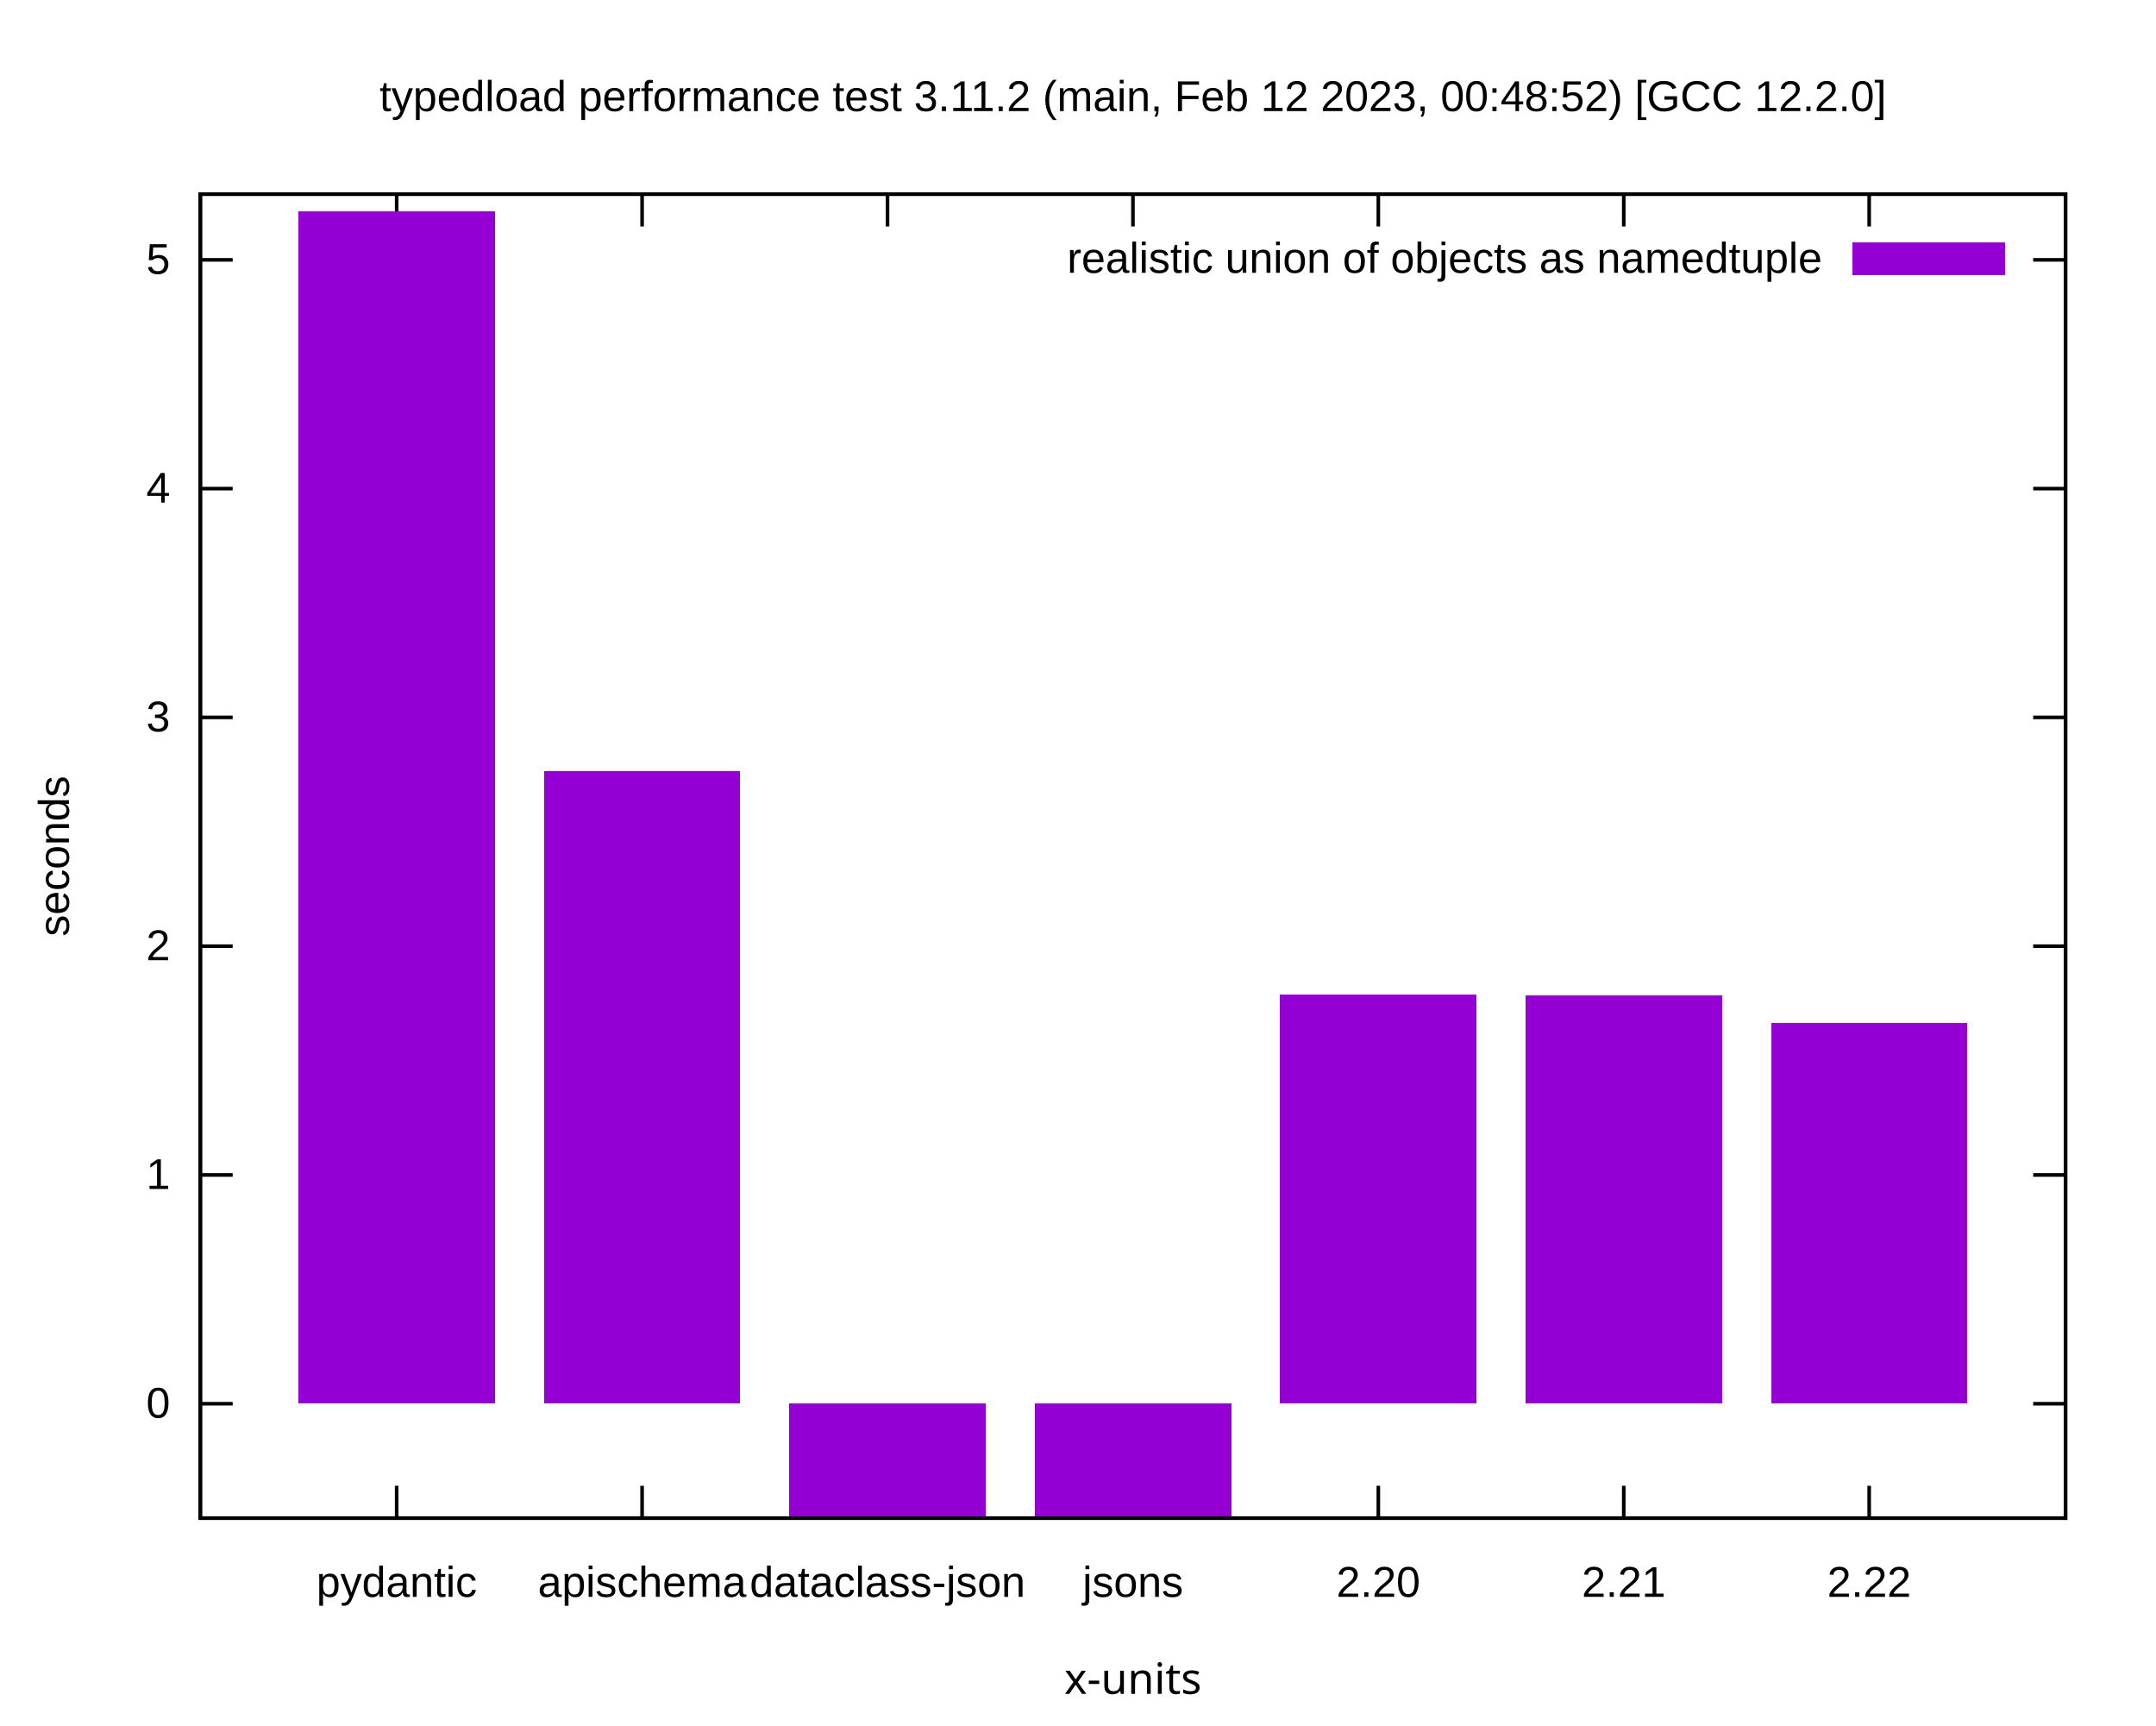
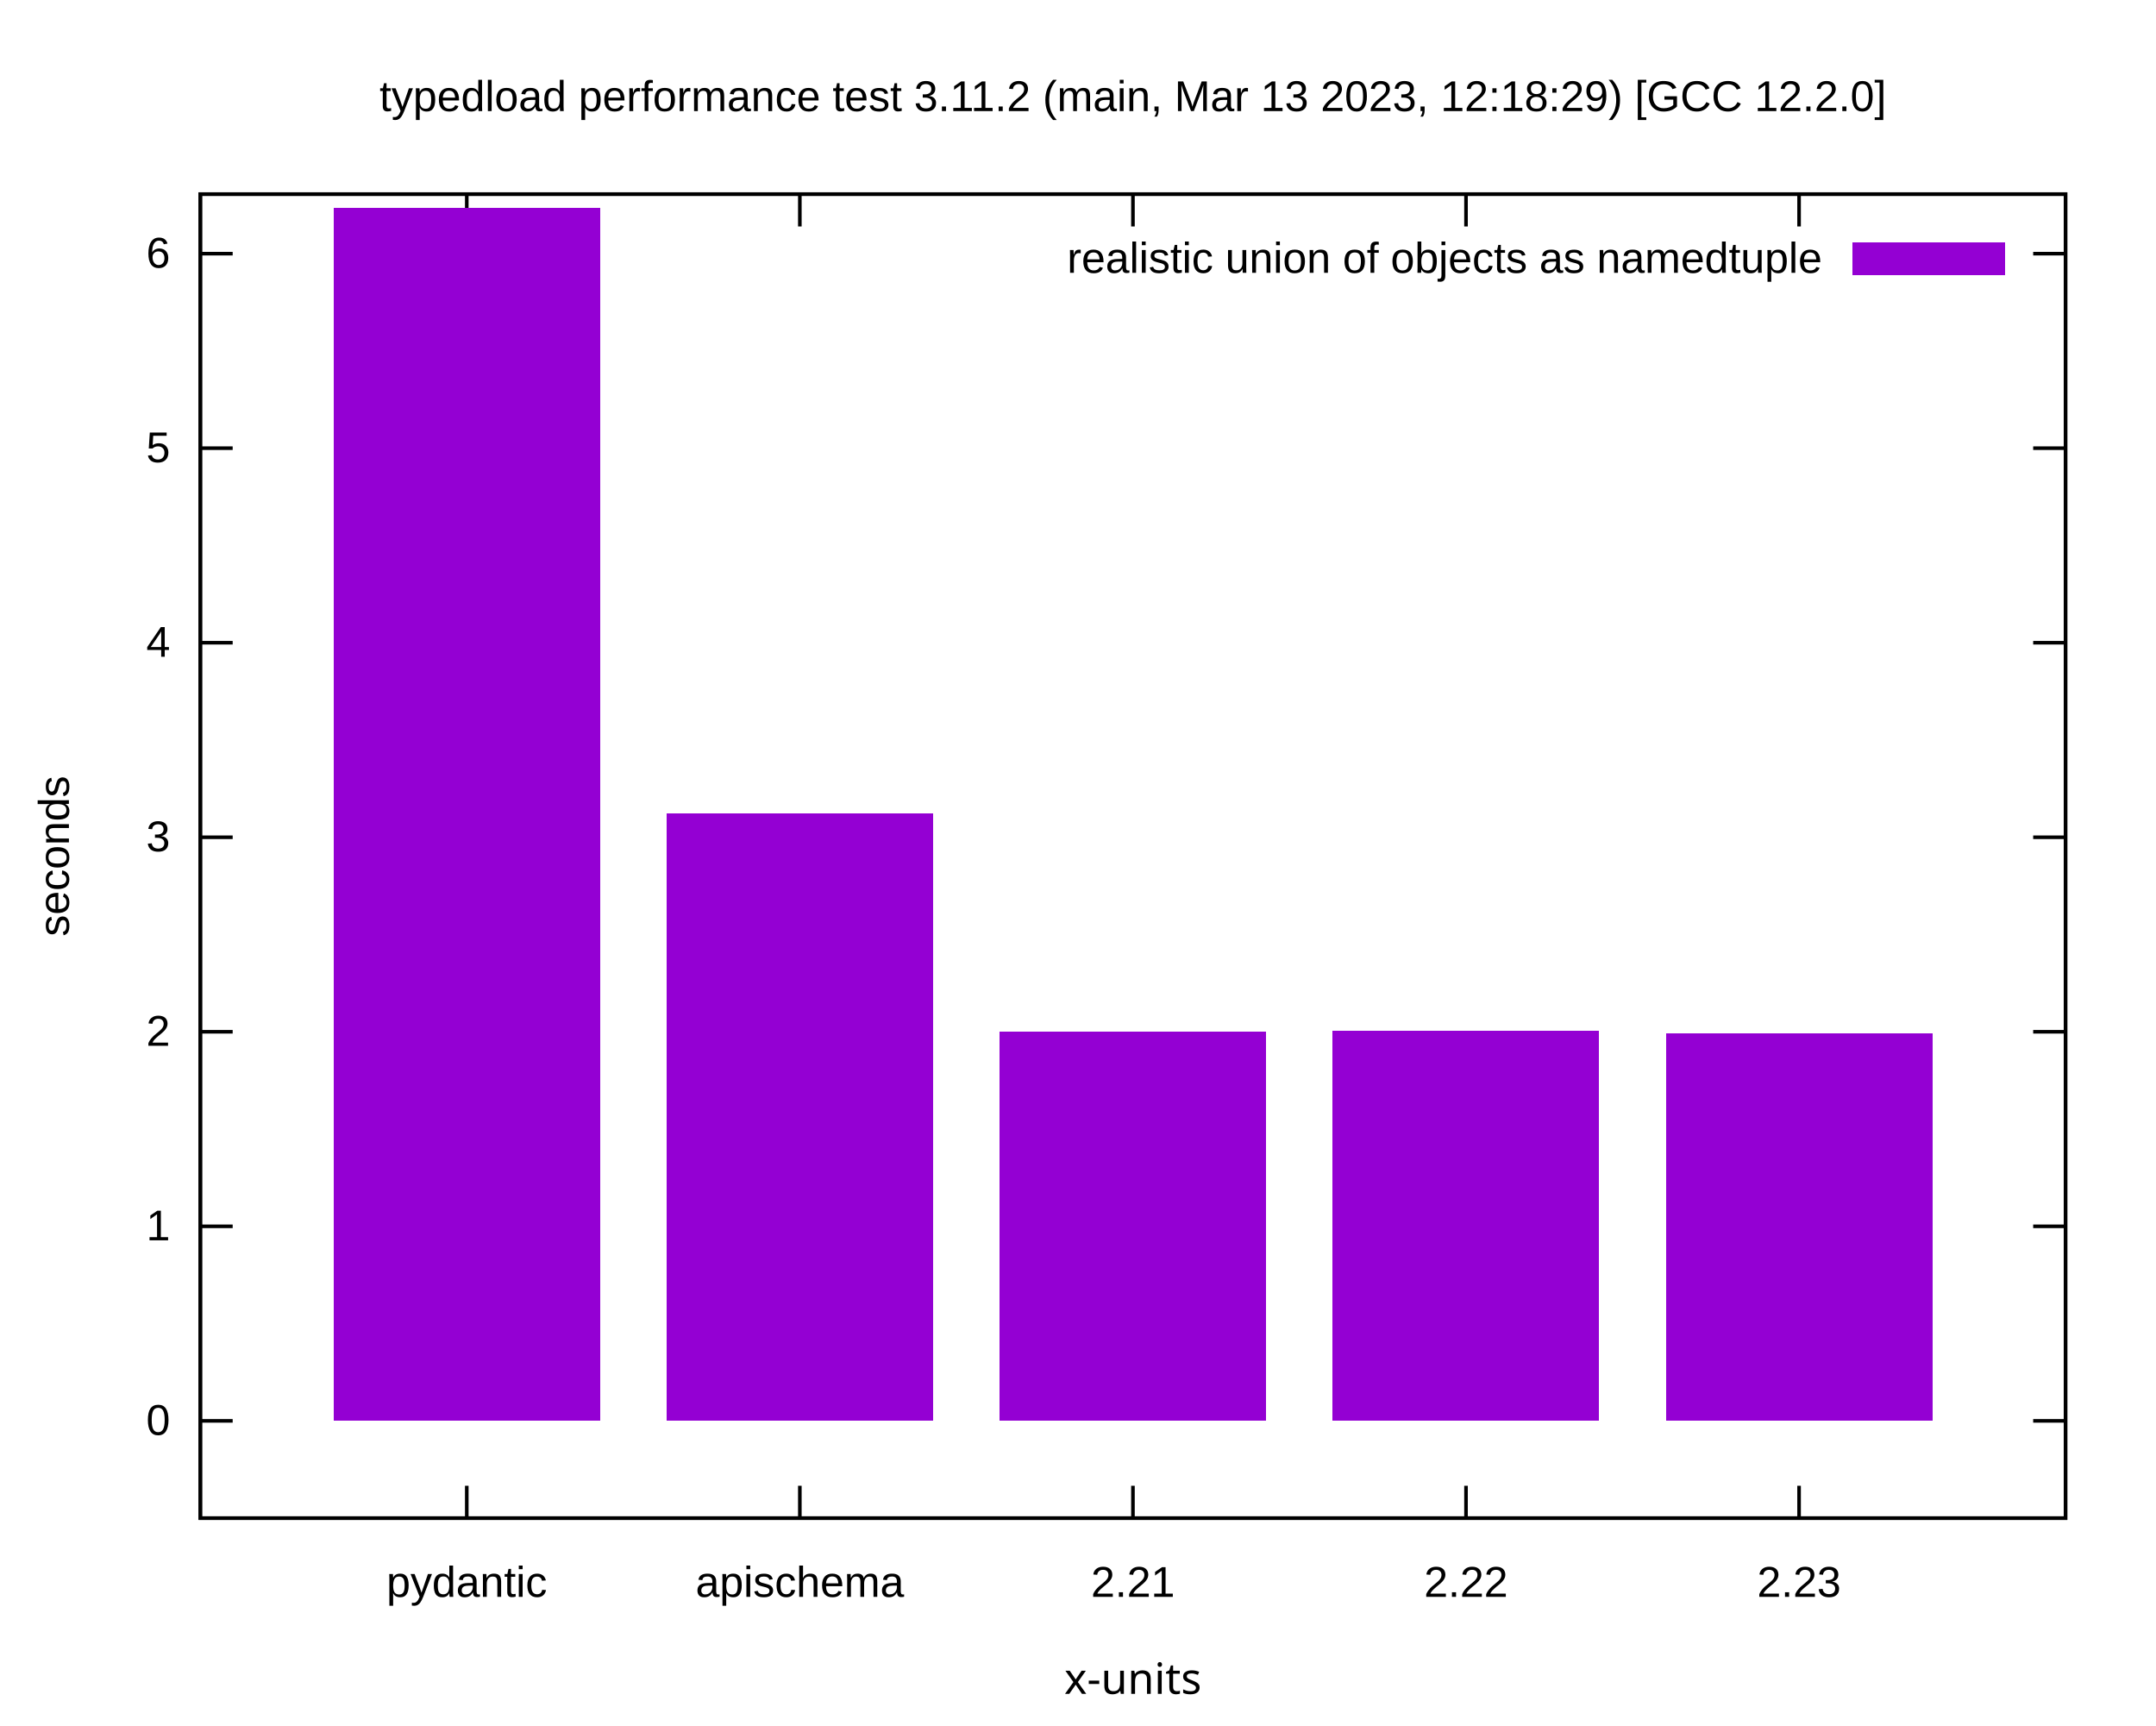
<svg xmlns="http://www.w3.org/2000/svg" xmlns:xlink="http://www.w3.org/1999/xlink" width="600" height="480" viewBox="0 0 600 480">
  <g id="gnuplot_canvas">
    <rect x="0" y="0" width="600" height="480" fill="none" />
    <defs>
      <circle id="gpDot" r="0.5" stroke-width="0.5" stroke="currentColor" />
      <path id="gpPt0" stroke-width="0.222" stroke="currentColor" d="M-1,0 h2 M0,-1 v2" />
      <path id="gpPt1" stroke-width="0.222" stroke="currentColor" d="M-1,-1 L1,1 M1,-1 L-1,1" />
      <path id="gpPt2" stroke-width="0.222" stroke="currentColor" d="M-1,0 L1,0 M0,-1 L0,1 M-1,-1 L1,1 M-1,1 L1,-1" />
      <rect id="gpPt3" stroke-width="0.222" stroke="currentColor" x="-1" y="-1" width="2" height="2" />
      <rect id="gpPt4" stroke-width="0.222" stroke="currentColor" fill="currentColor" x="-1" y="-1" width="2" height="2" />
      <circle id="gpPt5" stroke-width="0.222" stroke="currentColor" cx="0" cy="0" r="1" />
      <use xlink:href="#gpPt5" id="gpPt6" fill="currentColor" stroke="none" />
      <path id="gpPt7" stroke-width="0.222" stroke="currentColor" d="M0,-1.33 L-1.33,0.67 L1.33,0.67 z" />
      <use xlink:href="#gpPt7" id="gpPt8" fill="currentColor" stroke="none" />
      <use xlink:href="#gpPt7" id="gpPt9" stroke="currentColor" transform="rotate(180)" />
      <use xlink:href="#gpPt9" id="gpPt10" fill="currentColor" stroke="none" />
      <use xlink:href="#gpPt3" id="gpPt11" stroke="currentColor" transform="rotate(45)" />
      <use xlink:href="#gpPt11" id="gpPt12" fill="currentColor" stroke="none" />
      <path id="gpPt13" stroke-width="0.222" stroke="currentColor" d="M0,1.330 L1.265,0.411 L0.782,-1.067 L-0.782,-1.076 L-1.265,0.411 z" />
      <use xlink:href="#gpPt13" id="gpPt14" fill="currentColor" stroke="none" />
      <filter id="textbox" filterUnits="objectBoundingBox" x="0" y="0" height="1" width="1">
        <feFlood flood-color="white" flood-opacity="1" result="bgnd" />
        <feComposite in="SourceGraphic" in2="bgnd" operator="atop" />
      </filter>
      <filter id="greybox" filterUnits="objectBoundingBox" x="0" y="0" height="1" width="1">
        <feFlood flood-color="lightgrey" flood-opacity="1" result="grey" />
        <feComposite in="SourceGraphic" in2="grey" operator="atop" />
      </filter>
    </defs>
    <g fill="none" color="white" stroke="currentColor" stroke-width="1.00" stroke-linecap="butt" stroke-linejoin="miter">
</g>
    <g fill="none" color="black" stroke="currentColor" stroke-width="1.00" stroke-linecap="butt" stroke-linejoin="miter">
-       <path stroke="black" d="M55.75,390.57 L64.75,390.57 M574.82,390.57 L565.82,390.57  " />
-       <g transform="translate(47.36,394.47)" stroke="none" fill="black" font-family="Arial" font-size="12.00" text-anchor="end">
+       <path stroke="black" d="M55.75,395.34 L64.75,395.34 M574.82,395.34 L565.82,395.34  " />
+       <g transform="translate(47.36,399.24)" stroke="none" fill="black" font-family="Arial" font-size="12.00" text-anchor="end">
        <text>
          <tspan font-family="Arial"> 0</tspan>
        </text>
      </g>
    </g>
    <g fill="none" color="black" stroke="currentColor" stroke-width="1.00" stroke-linecap="butt" stroke-linejoin="miter">
-       <path stroke="black" d="M55.75,326.92 L64.75,326.92 M574.82,326.92 L565.82,326.92  " />
-       <g transform="translate(47.36,330.82)" stroke="none" fill="black" font-family="Arial" font-size="12.00" text-anchor="end">
+       <path stroke="black" d="M55.75,341.21 L64.75,341.21 M574.82,341.21 L565.82,341.21  " />
+       <g transform="translate(47.36,345.11)" stroke="none" fill="black" font-family="Arial" font-size="12.00" text-anchor="end">
        <text>
          <tspan font-family="Arial"> 1</tspan>
        </text>
      </g>
    </g>
    <g fill="none" color="black" stroke="currentColor" stroke-width="1.00" stroke-linecap="butt" stroke-linejoin="miter">
-       <path stroke="black" d="M55.75,263.26 L64.75,263.26 M574.82,263.26 L565.82,263.26  " />
-       <g transform="translate(47.36,267.16)" stroke="none" fill="black" font-family="Arial" font-size="12.00" text-anchor="end">
+       <path stroke="black" d="M55.75,287.08 L64.75,287.08 M574.82,287.08 L565.82,287.08  " />
+       <g transform="translate(47.36,290.98)" stroke="none" fill="black" font-family="Arial" font-size="12.00" text-anchor="end">
        <text>
          <tspan font-family="Arial"> 2</tspan>
        </text>
      </g>
    </g>
    <g fill="none" color="black" stroke="currentColor" stroke-width="1.00" stroke-linecap="butt" stroke-linejoin="miter">
-       <path stroke="black" d="M55.75,199.61 L64.75,199.61 M574.82,199.61 L565.82,199.61  " />
-       <g transform="translate(47.36,203.51)" stroke="none" fill="black" font-family="Arial" font-size="12.00" text-anchor="end">
+       <path stroke="black" d="M55.75,232.96 L64.75,232.96 M574.82,232.96 L565.82,232.96  " />
+       <g transform="translate(47.36,236.86)" stroke="none" fill="black" font-family="Arial" font-size="12.00" text-anchor="end">
        <text>
          <tspan font-family="Arial"> 3</tspan>
        </text>
      </g>
    </g>
    <g fill="none" color="black" stroke="currentColor" stroke-width="1.00" stroke-linecap="butt" stroke-linejoin="miter">
-       <path stroke="black" d="M55.75,135.95 L64.75,135.95 M574.82,135.95 L565.82,135.95  " />
-       <g transform="translate(47.36,139.85)" stroke="none" fill="black" font-family="Arial" font-size="12.00" text-anchor="end">
+       <path stroke="black" d="M55.75,178.83 L64.75,178.83 M574.82,178.83 L565.82,178.83  " />
+       <g transform="translate(47.36,182.73)" stroke="none" fill="black" font-family="Arial" font-size="12.00" text-anchor="end">
        <text>
          <tspan font-family="Arial"> 4</tspan>
        </text>
      </g>
    </g>
    <g fill="none" color="black" stroke="currentColor" stroke-width="1.00" stroke-linecap="butt" stroke-linejoin="miter">
-       <path stroke="black" d="M55.75,72.30 L64.75,72.30 M574.82,72.30 L565.82,72.30  " />
-       <g transform="translate(47.36,76.20)" stroke="none" fill="black" font-family="Arial" font-size="12.00" text-anchor="end">
+       <path stroke="black" d="M55.75,124.70 L64.75,124.70 M574.82,124.70 L565.82,124.70  " />
+       <g transform="translate(47.36,128.60)" stroke="none" fill="black" font-family="Arial" font-size="12.00" text-anchor="end">
        <text>
          <tspan font-family="Arial"> 5</tspan>
        </text>
      </g>
    </g>
    <g fill="none" color="black" stroke="currentColor" stroke-width="1.00" stroke-linecap="butt" stroke-linejoin="miter">
-       <path stroke="black" d="M110.39,422.40 L110.39,413.40 M110.39,54.01 L110.39,63.01  " />
-       <g transform="translate(110.39,444.30)" stroke="none" fill="black" font-family="Arial" font-size="12.00" text-anchor="middle">
+       <path stroke="black" d="M55.75,70.58 L64.75,70.58 M574.82,70.58 L565.82,70.58  " />
+       <g transform="translate(47.36,74.48)" stroke="none" fill="black" font-family="Arial" font-size="12.00" text-anchor="end">
+         <text>
+           <tspan font-family="Arial"> 6</tspan>
+         </text>
+       </g>
+     </g>
+     <g fill="none" color="black" stroke="currentColor" stroke-width="1.00" stroke-linecap="butt" stroke-linejoin="miter">
+       <path stroke="black" d="M129.90,422.40 L129.90,413.40 M129.90,54.01 L129.90,63.01  " />
+       <g transform="translate(129.90,444.30)" stroke="none" fill="black" font-family="Arial" font-size="12.00" text-anchor="middle">
        <text>
          <tspan font-family="Arial">pydantic</tspan>
        </text>
      </g>
    </g>
    <g fill="none" color="black" stroke="currentColor" stroke-width="1.00" stroke-linecap="butt" stroke-linejoin="miter">
-       <path stroke="black" d="M178.69,422.40 L178.69,413.40 M178.69,54.01 L178.69,63.01  " />
-       <g transform="translate(178.69,444.30)" stroke="none" fill="black" font-family="Arial" font-size="12.00" text-anchor="middle">
+       <path stroke="black" d="M222.59,422.40 L222.59,413.40 M222.59,54.01 L222.59,63.01  " />
+       <g transform="translate(222.59,444.30)" stroke="none" fill="black" font-family="Arial" font-size="12.00" text-anchor="middle">
        <text>
          <tspan font-family="Arial">apischema</tspan>
-         </text>
-       </g>
-     </g>
-     <g fill="none" color="black" stroke="currentColor" stroke-width="1.00" stroke-linecap="butt" stroke-linejoin="miter">
-       <path stroke="black" d="M246.99,422.40 L246.99,413.40 M246.99,54.01 L246.99,63.01  " />
-       <g transform="translate(246.99,444.30)" stroke="none" fill="black" font-family="Arial" font-size="12.00" text-anchor="middle">
-         <text>
-           <tspan font-family="Arial">dataclass-json</tspan>
        </text>
      </g>
    </g>
    <g fill="none" color="black" stroke="currentColor" stroke-width="1.00" stroke-linecap="butt" stroke-linejoin="miter">
      <path stroke="black" d="M315.29,422.40 L315.29,413.40 M315.29,54.01 L315.29,63.01  " />
      <g transform="translate(315.29,444.30)" stroke="none" fill="black" font-family="Arial" font-size="12.00" text-anchor="middle">
        <text>
-           <tspan font-family="Arial">jsons</tspan>
-         </text>
-       </g>
-     </g>
-     <g fill="none" color="black" stroke="currentColor" stroke-width="1.00" stroke-linecap="butt" stroke-linejoin="miter">
-       <path stroke="black" d="M383.58,422.40 L383.58,413.40 M383.58,54.01 L383.58,63.01  " />
-       <g transform="translate(383.58,444.30)" stroke="none" fill="black" font-family="Arial" font-size="12.00" text-anchor="middle">
-         <text>
-           <tspan font-family="Arial">2.20</tspan>
-         </text>
-       </g>
-     </g>
-     <g fill="none" color="black" stroke="currentColor" stroke-width="1.00" stroke-linecap="butt" stroke-linejoin="miter">
-       <path stroke="black" d="M451.88,422.40 L451.88,413.40 M451.88,54.01 L451.88,63.01  " />
-       <g transform="translate(451.88,444.30)" stroke="none" fill="black" font-family="Arial" font-size="12.00" text-anchor="middle">
-         <text>
          <tspan font-family="Arial">2.21</tspan>
        </text>
      </g>
    </g>
    <g fill="none" color="black" stroke="currentColor" stroke-width="1.00" stroke-linecap="butt" stroke-linejoin="miter">
-       <path stroke="black" d="M520.18,422.40 L520.18,413.40 M520.18,54.01 L520.18,63.01  " />
-       <g transform="translate(520.18,444.30)" stroke="none" fill="black" font-family="Arial" font-size="12.00" text-anchor="middle">
+       <path stroke="black" d="M407.98,422.40 L407.98,413.40 M407.98,54.01 L407.98,63.01  " />
+       <g transform="translate(407.98,444.30)" stroke="none" fill="black" font-family="Arial" font-size="12.00" text-anchor="middle">
        <text>
          <tspan font-family="Arial">2.22</tspan>
+         </text>
+       </g>
+     </g>
+     <g fill="none" color="black" stroke="currentColor" stroke-width="1.00" stroke-linecap="butt" stroke-linejoin="miter">
+       <path stroke="black" d="M500.67,422.40 L500.67,413.40 M500.67,54.01 L500.67,63.01  " />
+       <g transform="translate(500.67,444.30)" stroke="none" fill="black" font-family="Arial" font-size="12.00" text-anchor="middle">
+         <text>
+           <tspan font-family="Arial">2.23</tspan>
        </text>
      </g>
    </g>
    <g fill="none" color="black" stroke="currentColor" stroke-width="1.00" stroke-linecap="butt" stroke-linejoin="miter">
</g>
    <g fill="none" color="black" stroke="currentColor" stroke-width="1.00" stroke-linecap="butt" stroke-linejoin="miter">
      <path stroke="black" d="M55.75,54.01 L55.75,422.40 L574.82,422.40 L574.82,54.01 L55.75,54.01 Z  " />
    </g>
    <g fill="none" color="black" stroke="currentColor" stroke-width="1.00" stroke-linecap="butt" stroke-linejoin="miter">
      <g transform="translate(19.18,238.21) rotate(270)" stroke="none" fill="black" font-family="Arial" font-size="12.00" text-anchor="middle">
        <text>
          <tspan font-family="Arial">seconds</tspan>
        </text>
      </g>
    </g>
    <g fill="none" color="black" stroke="currentColor" stroke-width="1.00" stroke-linecap="butt" stroke-linejoin="miter">
      <g transform="translate(315.28,471.30)" stroke="none" fill="black" font-family="Times-Roman" font-size="12.00" text-anchor="middle">
        <text>
          <tspan font-family="Times-Roman">x-units</tspan>
        </text>
      </g>
    </g>
    <g fill="none" color="black" stroke="currentColor" stroke-width="1.00" stroke-linecap="butt" stroke-linejoin="miter">
</g>
    <g id="gnuplot_plot_1">
      <g fill="none" color="black" stroke="currentColor" stroke-width="1.00" stroke-linecap="butt" stroke-linejoin="miter">
        <g transform="translate(507.09,75.91)" stroke="none" fill="black" font-family="Arial" font-size="12.00" text-anchor="end">
          <text>
            <tspan font-family="Arial">realistic union of objects as namedtuple</tspan>
          </text>
        </g>
      </g>
      <g fill="none" color="black" stroke="currentColor" stroke-width="1.00" stroke-linecap="butt" stroke-linejoin="miter">
        <g stroke="none" shape-rendering="crispEdges">
          <polygon fill="rgb(148,   0, 211)" points="515.48,76.51 558.04,76.51 558.04,67.51 515.48,67.51 " />
-           <polygon fill="rgb(148,   0, 211)" points="83.07,390.57 137.72,390.57 137.72,58.82 83.07,58.82 " />
-           <polygon fill="rgb(148,   0, 211)" points="151.37,390.57 206.02,390.57 206.02,214.68 151.37,214.68 " />
-           <polygon fill="rgb(148,   0, 211)" points="219.67,422.40 274.32,422.40 274.32,390.56 219.67,390.56 " />
-           <polygon fill="rgb(148,   0, 211)" points="287.97,422.40 342.61,422.40 342.61,390.56 287.97,390.56 " />
-           <polygon fill="rgb(148,   0, 211)" points="356.26,390.57 410.91,390.57 410.91,276.62 356.26,276.62 " />
-           <polygon fill="rgb(148,   0, 211)" points="424.56,390.57 479.21,390.57 479.21,277.03 424.56,277.03 " />
-           <polygon fill="rgb(148,   0, 211)" points="492.86,390.57 547.51,390.57 547.51,284.73 492.86,284.73 " />
+           <polygon fill="rgb(148,   0, 211)" points="92.83,395.34 166.99,395.34 166.99,57.75 92.83,57.75 " />
+           <polygon fill="rgb(148,   0, 211)" points="185.52,395.34 259.68,395.34 259.68,226.39 185.52,226.39 " />
+           <polygon fill="rgb(148,   0, 211)" points="278.21,395.34 352.37,395.34 352.37,287.08 278.21,287.08 " />
+           <polygon fill="rgb(148,   0, 211)" points="370.90,395.34 445.06,395.34 445.06,286.79 370.90,286.79 " />
+           <polygon fill="rgb(148,   0, 211)" points="463.59,395.34 537.75,395.34 537.75,287.44 463.59,287.44 " />
        </g>
      </g>
    </g>
    <g fill="none" color="white" stroke="rgb(148,   0, 211)" stroke-width="2.00" stroke-linecap="butt" stroke-linejoin="miter">
</g>
    <g fill="none" color="black" stroke="currentColor" stroke-width="2.00" stroke-linecap="butt" stroke-linejoin="miter">
</g>
    <g fill="none" color="black" stroke="black" stroke-width="1.00" stroke-linecap="butt" stroke-linejoin="miter">
</g>
    <g fill="none" color="black" stroke="currentColor" stroke-width="1.00" stroke-linecap="butt" stroke-linejoin="miter">
      <path stroke="black" d="M55.75,54.01 L55.75,422.40 L574.82,422.40 L574.82,54.01 L55.75,54.01 Z  " />
    </g>
    <g fill="none" color="black" stroke="currentColor" stroke-width="1.00" stroke-linecap="butt" stroke-linejoin="miter">
      <g transform="translate(315.28,30.91)" stroke="none" fill="black" font-family="Arial" font-size="12.00" text-anchor="middle">
        <text>
-           <tspan font-family="Arial">typedload performance test 3.11.2 (main, Feb 12 2023, 00:48:52) [GCC 12.2.0]</tspan>
+           <tspan font-family="Arial">typedload performance test 3.11.2 (main, Mar 13 2023, 12:18:29) [GCC 12.2.0]</tspan>
        </text>
      </g>
    </g>
    <g fill="none" color="black" stroke="currentColor" stroke-width="1.00" stroke-linecap="butt" stroke-linejoin="miter">
</g>
  </g>
</svg>
